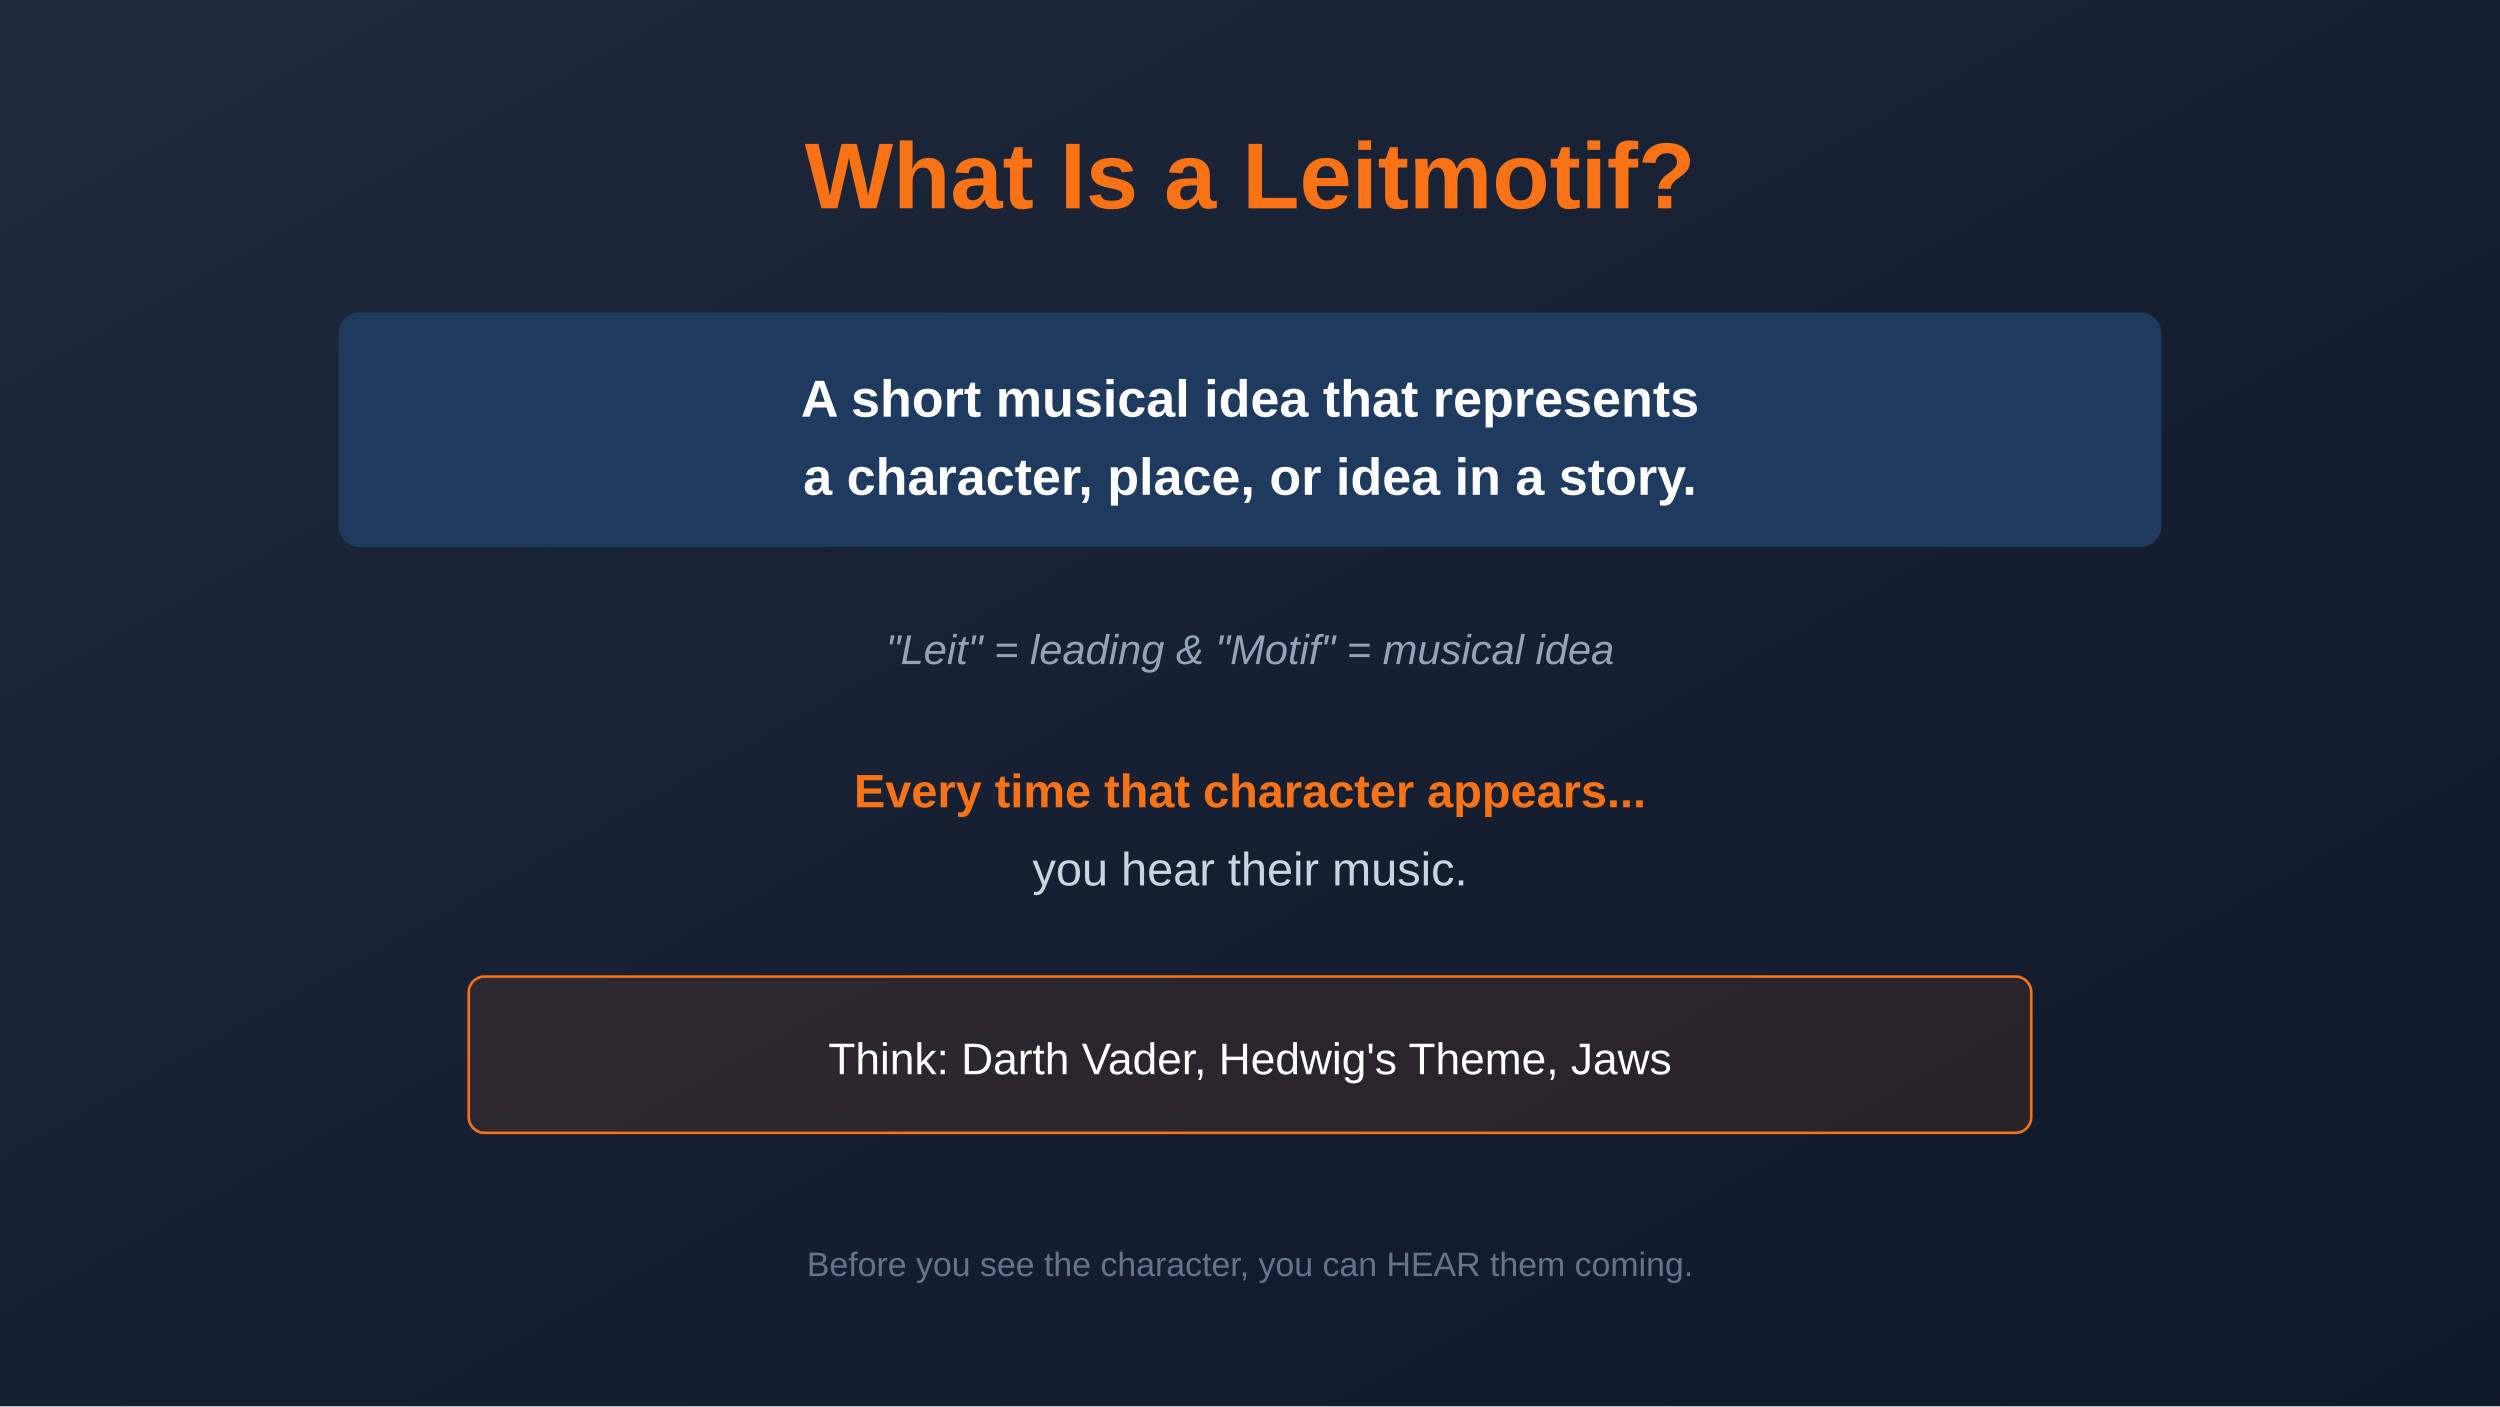
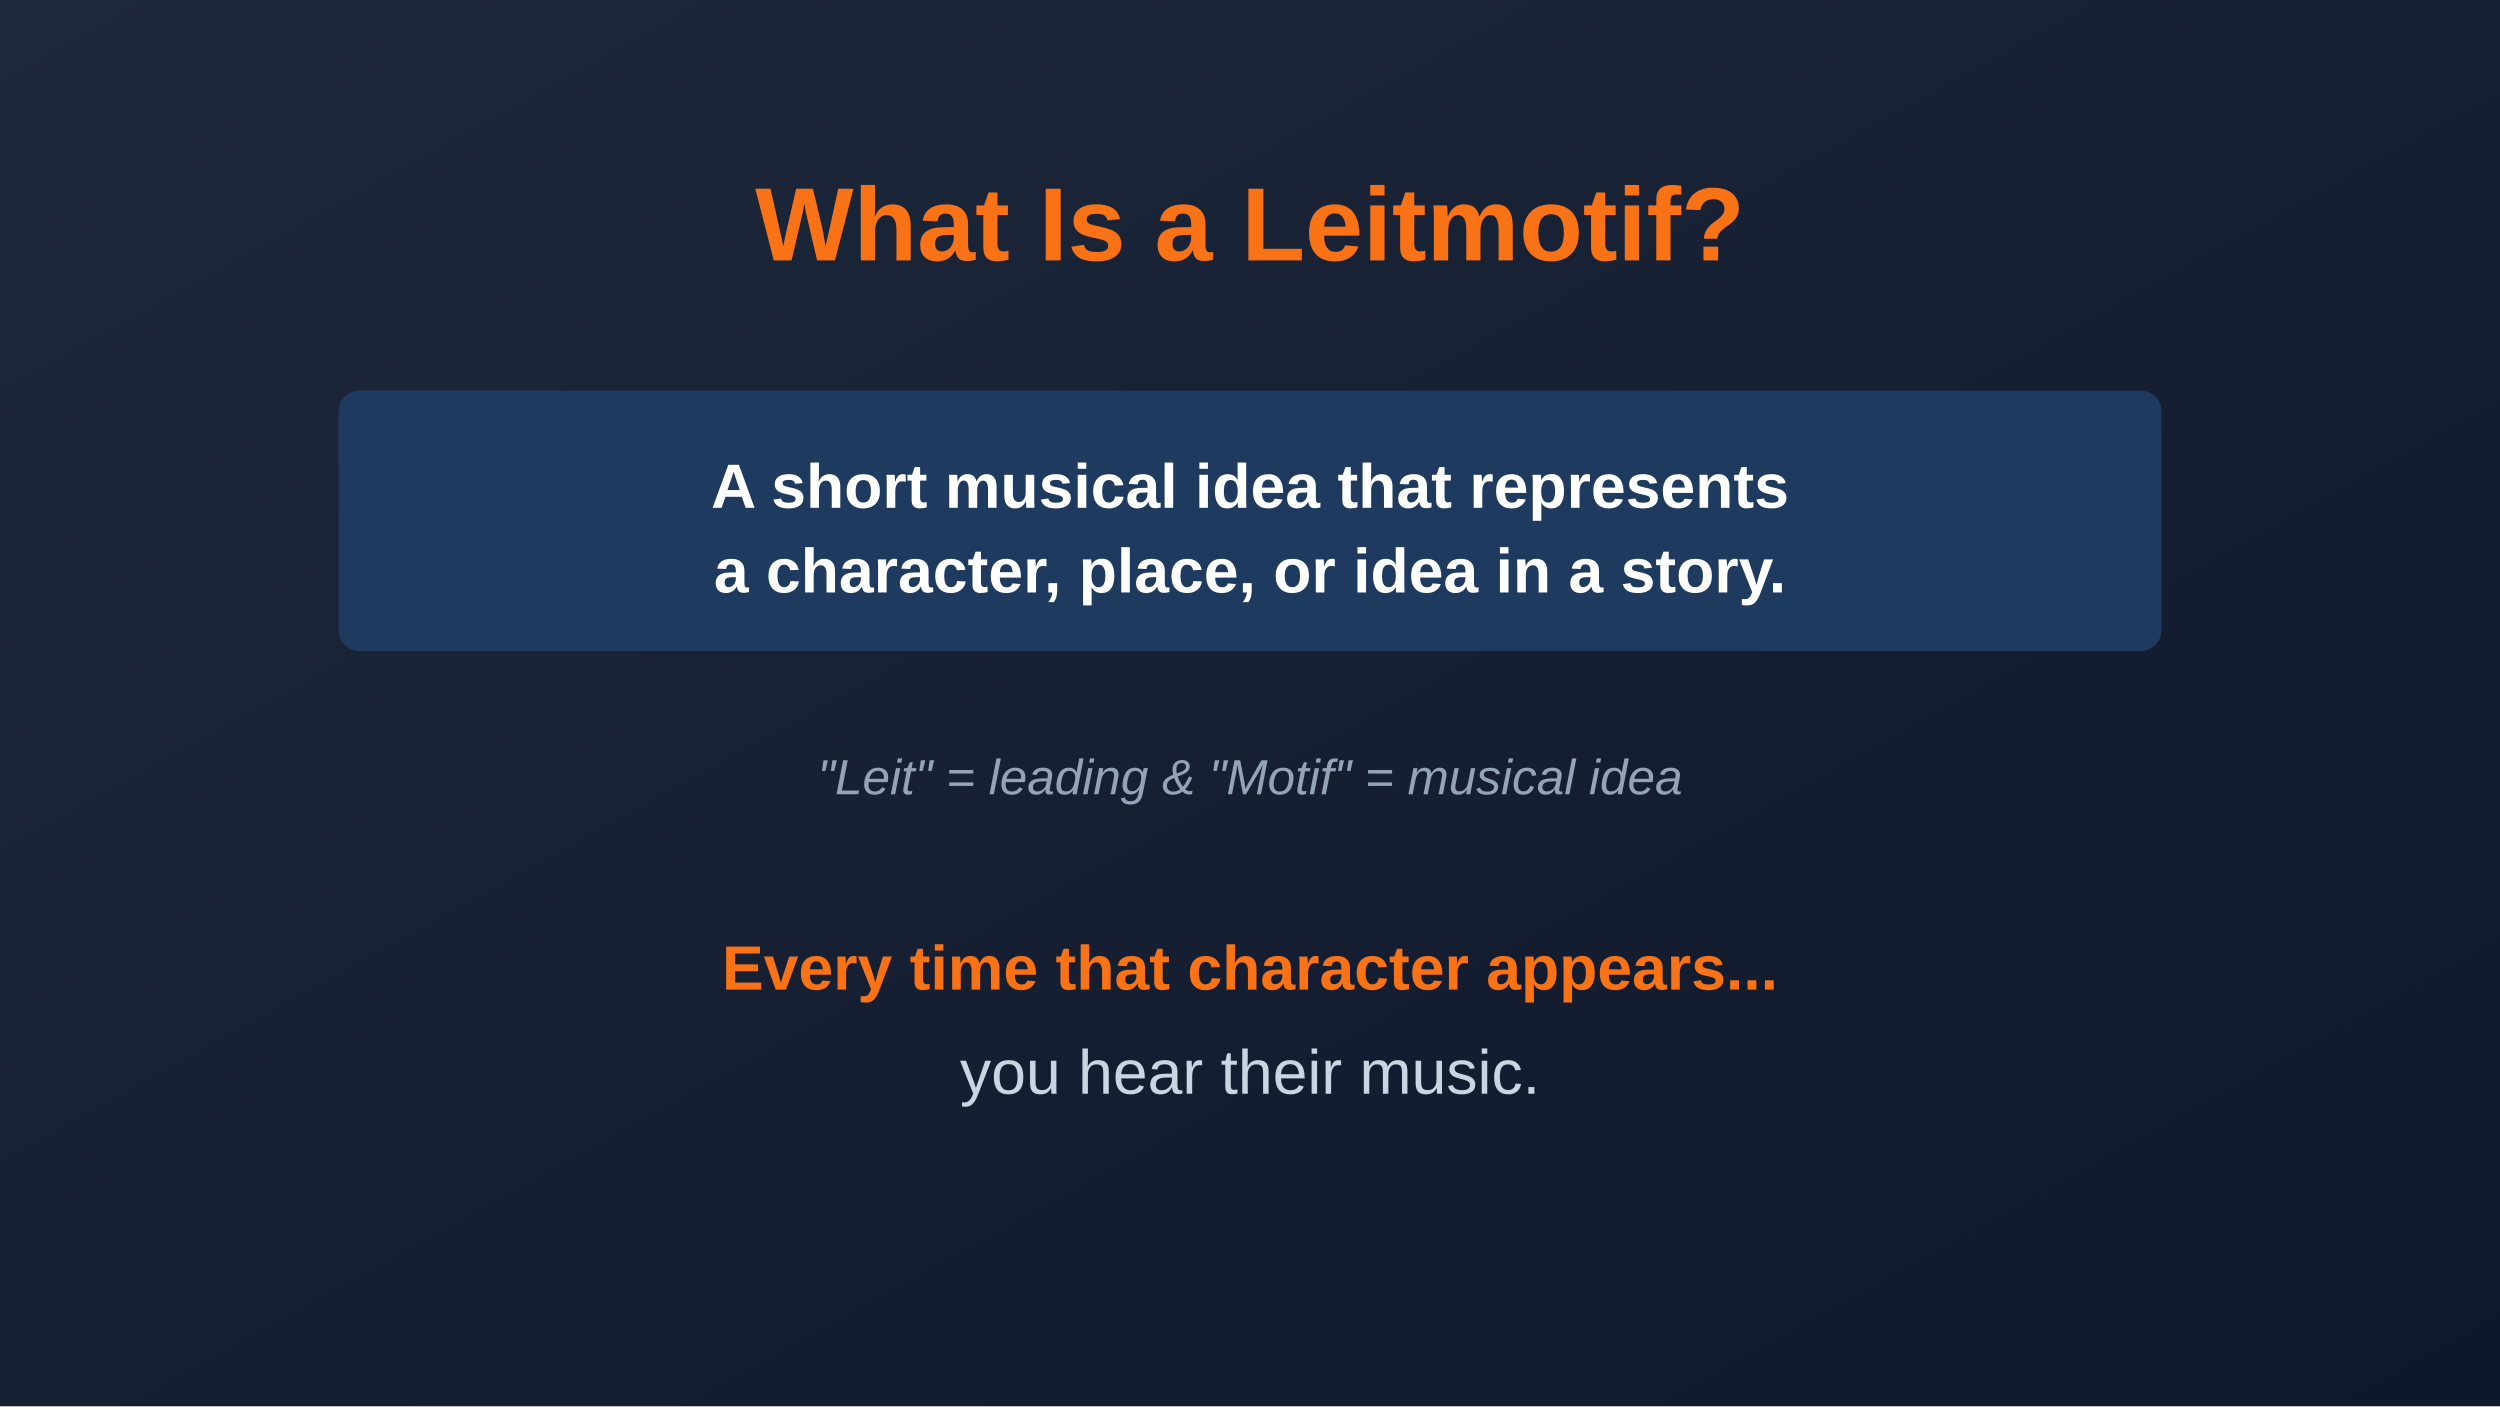
<svg xmlns="http://www.w3.org/2000/svg" viewBox="0 0 1920 1080">
  <defs>
    <linearGradient id="bg2" x1="0%" y1="0%" x2="100%" y2="100%">
      <stop offset="0%" style="stop-color:#1e293b" />
      <stop offset="100%" style="stop-color:#0f172a" />
    </linearGradient>
  </defs>
  <rect width="1920" height="1080" fill="url(#bg2)" />
-   <text x="960" y="160" text-anchor="middle" fill="#f97316" font-family="Arial, sans-serif" font-size="72" font-weight="bold">What Is a Leitmotif?</text>
-   <rect x="260" y="240" width="1400" height="180" rx="16" fill="#1e3a5f" />
-   <text x="960" y="320" text-anchor="middle" fill="#ffffff" font-family="Arial, sans-serif" font-size="40" font-weight="bold">A short musical idea that represents</text>
-   <text x="960" y="380" text-anchor="middle" fill="#ffffff" font-family="Arial, sans-serif" font-size="40" font-weight="bold">a character, place, or idea in a story.</text>
-   <text x="960" y="510" text-anchor="middle" fill="#94a3b8" font-family="Arial, sans-serif" font-size="32" font-style="italic">"Leit" = leading &amp; "Motif" = musical idea</text>
-   <text x="960" y="620" text-anchor="middle" fill="#f97316" font-family="Arial, sans-serif" font-size="36" font-weight="bold">Every time that character appears...</text>
-   <text x="960" y="680" text-anchor="middle" fill="#cbd5e1" font-family="Arial, sans-serif" font-size="36">you hear their music.</text>
-   <rect x="360" y="750" width="1200" height="120" rx="12" fill="#f97316" fill-opacity="0.1" stroke="#f97316" stroke-width="2" />
-   <text x="960" y="825" text-anchor="middle" fill="#ffffff" font-family="Arial, sans-serif" font-size="34">Think: Darth Vader, Hedwig's Theme, Jaws</text>
-   <text x="960" y="980" text-anchor="middle" fill="#64748b" font-family="Arial, sans-serif" font-size="26">Before you see the character, you can HEAR them coming.</text>
+   <text x="960" y="200" text-anchor="middle" fill="#f97316" font-family="Arial, sans-serif" font-size="80" font-weight="bold">What Is a Leitmotif?</text>
+   <rect x="260" y="300" width="1400" height="200" rx="16" fill="#1e3a5f" />
+   <text x="960" y="390" text-anchor="middle" fill="#ffffff" font-family="Arial, sans-serif" font-size="48" font-weight="bold">A short musical idea that represents</text>
+   <text x="960" y="455" text-anchor="middle" fill="#ffffff" font-family="Arial, sans-serif" font-size="48" font-weight="bold">a character, place, or idea in a story.</text>
+   <text x="960" y="610" text-anchor="middle" fill="#94a3b8" font-family="Arial, sans-serif" font-size="38" font-style="italic">"Leit" = leading &amp; "Motif" = musical idea</text>
+   <text x="960" y="760" text-anchor="middle" fill="#f97316" font-family="Arial, sans-serif" font-size="48" font-weight="bold">Every time that character appears...</text>
+   <text x="960" y="840" text-anchor="middle" fill="#cbd5e1" font-family="Arial, sans-serif" font-size="48">you hear their music.</text>
</svg>
